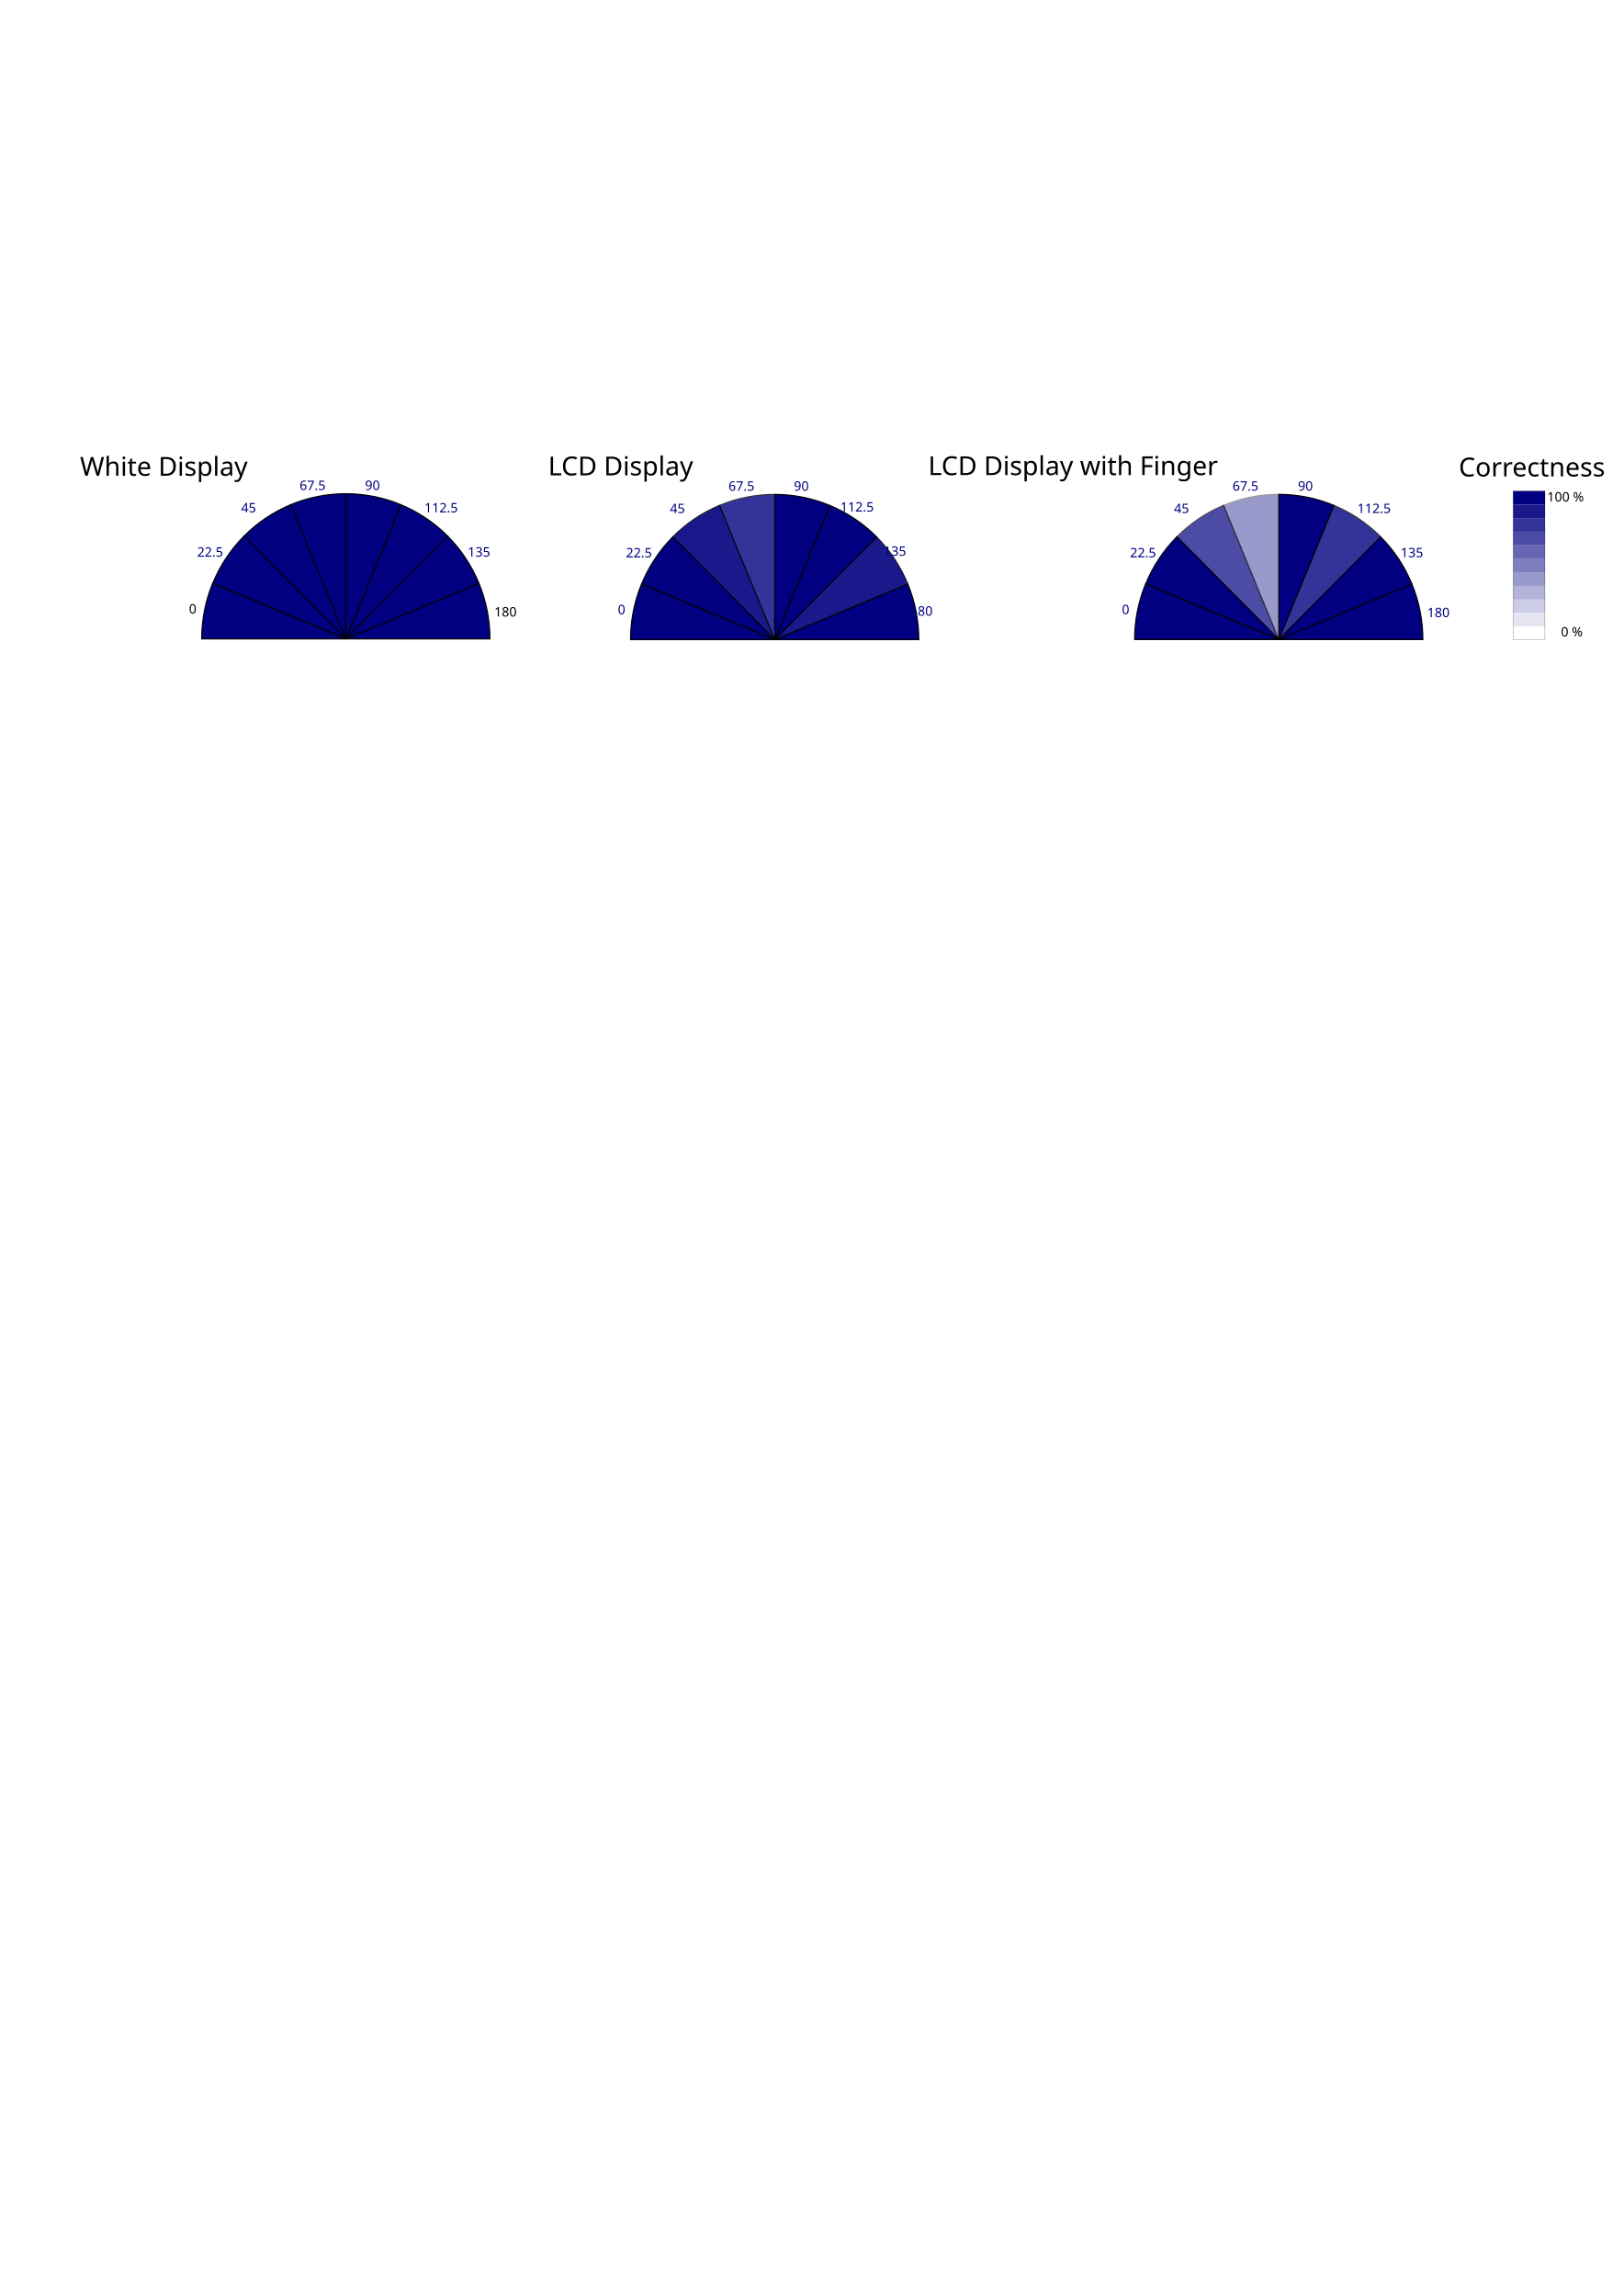
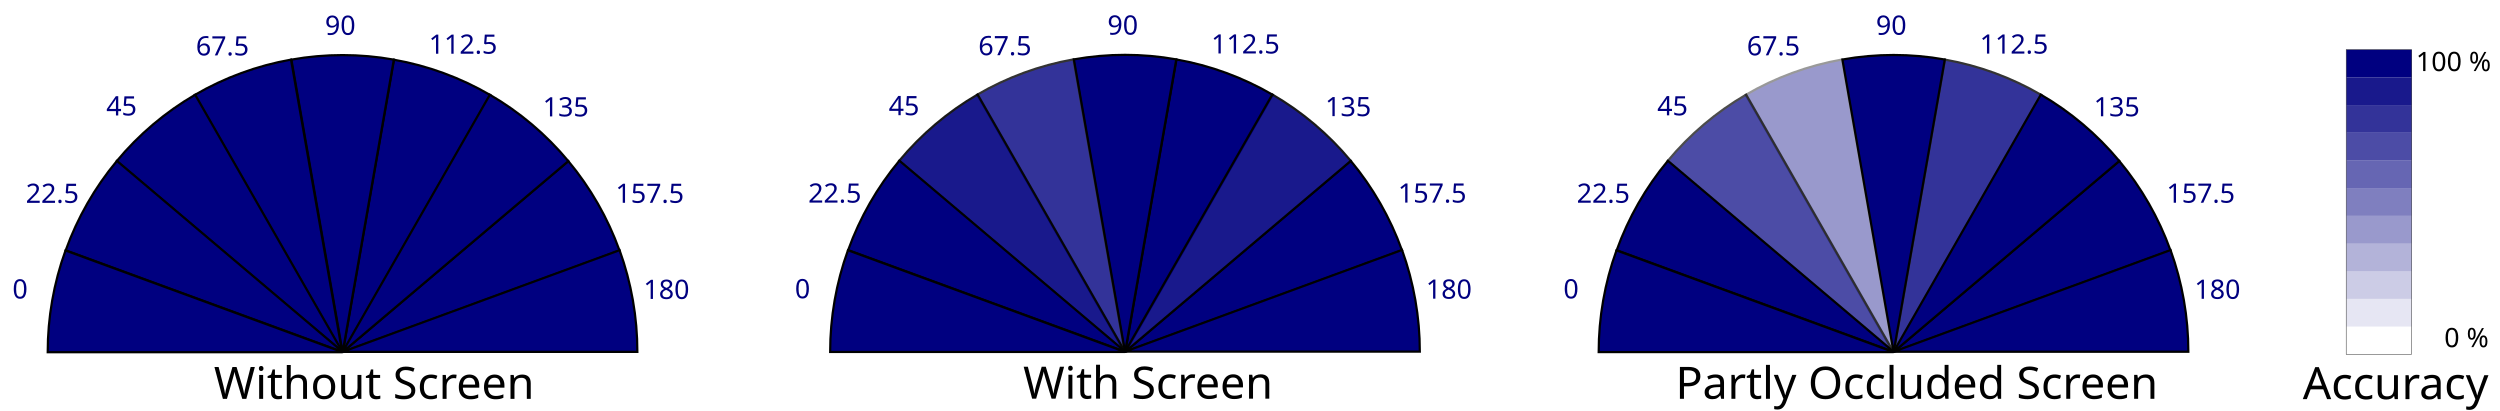
- <svg xmlns="http://www.w3.org/2000/svg" width="744.094" height="1052.362" id="svg2" version="1.1">
-   <defs id="defs4" />
-   <g id="layer1">
-     <path style="fill:#000080;fill-rule:evenodd;stroke:#000000;stroke-width:0.5;stroke-linecap:butt;stroke-linejoin:miter;stroke-opacity:1" id="path2985" d="m 157.07,34.397 a 66.071,66.607 0 0 1 21.435,14.439 l -46.72,47.098 z" transform="translate(26.757,196.9822)" />
-     <path style="fill:#000080;fill-rule:evenodd;stroke:#000000;stroke-width:0.5;stroke-linecap:butt;stroke-linejoin:miter;stroke-opacity:1" id="path2985-1" d="m 131.786,29.326 a 66.071,66.607 0 0 1 25.284,5.07 l -25.284,61.537 z" transform="translate(26.71235,196.959)" />
-     <path style="fill:#000080;fill-rule:evenodd;stroke:#000000;stroke-width:0.5;stroke-linecap:butt;stroke-linejoin:miter;stroke-opacity:1" id="path2985-7" d="m 106.501,34.397 a 66.071,66.607 0 0 1 25.284,-5.07 l 0,66.607 z" transform="translate(26.62306,196.959)" />
-     <path style="fill:#000080;fill-rule:evenodd;stroke:#000000;stroke-width:0.5;stroke-linecap:butt;stroke-linejoin:miter;stroke-opacity:1" id="path2985-4" d="M 85.066,48.835 A 66.071,66.607 0 0 1 106.501,34.397 l 25.284,61.537 z" transform="translate(26.71235,196.9144)" />
-     <path style="fill:#000080;fill-rule:evenodd;stroke:#000000;stroke-width:0.5;stroke-linecap:butt;stroke-linejoin:miter;stroke-opacity:1" id="path2985-0" d="M 70.744,70.444 A 66.071,66.607 0 0 1 85.066,48.835 l 46.72,47.098 z" transform="translate(26.75699,196.8698)" />
-     <path style="fill:#000080;fill-rule:evenodd;stroke:#000000;stroke-width:0.5;stroke-linecap:butt;stroke-linejoin:miter;stroke-opacity:1" id="path2985-9" d="M 65.714,95.934 A 66.071,66.607 0 0 1 70.744,70.444 L 131.786,95.934 z" transform="translate(26.71235,196.9144)" />
-     <path style="fill:#000080;fill-rule:evenodd;stroke:#000000;stroke-width:0.5;stroke-linecap:butt;stroke-linejoin:miter;stroke-opacity:1" id="path2985-9-4" d="m 192.828,70.444 a 66.071,66.607 0 0 1 5.029,25.489 l -66.071,0 z" transform="translate(26.6677,196.9144)" />
-     <path style="fill:#000080;fill-rule:evenodd;stroke:#000000;stroke-width:0.5;stroke-linecap:butt;stroke-linejoin:miter;stroke-opacity:1" id="path2985-9-8" d="m 178.505,48.835 a 66.071,66.607 0 0 1 14.322,21.609 l -61.042,25.489 z" transform="translate(26.66771,196.9144)" />
-     <text xml:space="preserve" style="font-size:40px;font-style:normal;font-weight:normal;line-height:117%;letter-spacing:0px;word-spacing:0px;fill:#000000;fill-opacity:1;stroke:none;font-family:Sans" x="86.597" y="281.2" id="text3836">
-       <tspan id="tspan3838" x="86.597" y="281.2" style="font-size:6px;line-height:117%">0</tspan>
+ <svg xmlns="http://www.w3.org/2000/svg" width="560.09" height="92" id="svg2" version="1.1">
+   <defs id="defs4">
+     <clipPath id="clipEmfPath1" clipPathUnits="userSpaceOnUse">
+       <rect id="rect3101" height="7.827" width="210.005" y="-2.592" x="-70.306" />
+     </clipPath>
+   </defs>
+   <g id="layer1" transform="translate(0,-960.3622)">
+     <path style="fill:#000080;fill-rule:evenodd;stroke:#000000;stroke-width:0.5;stroke-linecap:butt;stroke-linejoin:miter;stroke-opacity:1" id="path2985" d="m 143.259,30.338 a 66.071,66.607 0 0 1 21.563,7.912 l -33.036,57.683 z" transform="translate(-54.98312,943.4027)" />
+     <path style="fill:#000080;fill-rule:evenodd;stroke:#000000;stroke-width:0.5;stroke-linecap:butt;stroke-linejoin:miter;stroke-opacity:1" id="path2985-1" d="m 120.313,30.338 a 66.071,66.607 0 0 1 22.946,0 l -11.473,65.595 z" transform="translate(-55.02777,943.3795)" />
+     <path style="fill:#000080;fill-rule:evenodd;stroke:#000000;stroke-width:0.5;stroke-linecap:butt;stroke-linejoin:miter;stroke-opacity:1" id="path2985-7" d="m 98.75,38.25 a 66.071,66.607 0 0 1 21.563,-7.912 l 11.473,65.595 z" transform="translate(-55.11705,943.3795)" />
+     <path style="fill:#000080;fill-rule:evenodd;stroke:#000000;stroke-width:0.5;stroke-linecap:butt;stroke-linejoin:miter;stroke-opacity:1" id="path2985-4" d="M 81.172,53.119 A 66.071,66.607 0 0 1 98.75,38.25 l 33.036,57.683 z" transform="translate(-55.02777,943.3349)" />
+     <path style="fill:#000080;fill-rule:evenodd;stroke:#000000;stroke-width:0.5;stroke-linecap:butt;stroke-linejoin:miter;stroke-opacity:1" id="path2985-0" d="M 69.699,73.153 A 66.071,66.607 0 0 1 81.172,53.119 l 50.614,42.814 z" transform="translate(-54.98313,943.2903)" />
+     <path style="fill:#000080;fill-rule:evenodd;stroke:#000000;stroke-width:0.5;stroke-linecap:butt;stroke-linejoin:miter;stroke-opacity:1" id="path2985-9" d="m 65.714,95.934 a 66.071,66.607 0 0 1 3.985,-22.781 l 62.087,22.781 z" transform="translate(-55.02777,943.3349)" />
+     <path style="fill:#000080;fill-rule:evenodd;stroke:#000000;stroke-width:0.5;stroke-linecap:butt;stroke-linejoin:miter;stroke-opacity:1" id="path2985-9-4" d="m 182.399,53.119 a 66.071,66.607 0 0 1 11.473,20.033 l -62.087,22.781 z" transform="translate(-55.07241,943.3349)" />
+     <path style="fill:#000080;fill-rule:evenodd;stroke:#000000;stroke-width:0.5;stroke-linecap:butt;stroke-linejoin:miter;stroke-opacity:1" id="path2985-9-8" d="m 164.821,38.25 a 66.071,66.607 0 0 1 17.578,14.869 l -50.614,42.814 z" transform="translate(-55.07241,943.3349)" />
+     <text xml:space="preserve" style="font-size:40px;font-style:normal;font-weight:normal;line-height:125%;letter-spacing:0px;word-spacing:0px;fill:#000000;fill-opacity:1;stroke:none;font-family:Sans" x="47.919" y="1049.726" id="text3844">
+       <tspan id="tspan3846" x="47.919" y="1049.726" style="font-size:10px;font-style:normal;font-variant:normal;font-weight:normal;font-stretch:normal;font-family:Calibri;-inkscape-font-specification:Calibri">Without Screen</tspan>
    </text>
-     <text xml:space="preserve" style="font-size:40px;font-style:normal;font-weight:normal;line-height:125%;letter-spacing:0px;word-spacing:0px;fill:#000000;fill-opacity:1;stroke:none;font-family:Sans" x="226.503" y="282.567" id="text3840">
-       <tspan id="tspan3842" x="226.503" y="282.567" style="font-size:6px">180</tspan>
+     <text xml:space="preserve" style="font-size:40px;font-style:normal;font-weight:normal;line-height:125%;letter-spacing:0px;word-spacing:0px;fill:#000080;fill-opacity:1;stroke:none;font-family:Sans" x="5.77" y="1005.811" id="text3840-4">
+       <tspan id="tspan3842-2" x="5.77" y="1005.811" style="font-size:6px;fill:#000080">22.5</tspan>
    </text>
-     <text xml:space="preserve" style="font-size:40px;font-style:normal;font-weight:normal;line-height:125%;letter-spacing:0px;word-spacing:0px;fill:#000000;fill-opacity:1;stroke:none;font-family:Sans" x="36.659" y="218.056" id="text3844">
-       <tspan id="tspan3846" x="36.659" y="218.056" style="font-size:12px">White Display</tspan>
+     <text xml:space="preserve" style="font-size:40px;font-style:normal;font-weight:normal;line-height:125%;letter-spacing:0px;word-spacing:0px;fill:#000080;fill-opacity:1;stroke:none;font-family:Sans" x="121.602" y="986.438" id="text3840-3">
+       <tspan id="tspan3842-22" x="121.602" y="986.438" style="font-size:6px;fill:#000080">135</tspan>
    </text>
-     <text xml:space="preserve" style="font-size:40px;font-style:normal;font-weight:normal;line-height:125%;letter-spacing:0px;word-spacing:0px;fill:#000080;fill-opacity:1;stroke:none;font-family:Sans" x="90.339" y="255.148" id="text3840-4">
-       <tspan id="tspan3842-2" x="90.339" y="255.148" style="font-size:6px;fill:#000080">22.5</tspan>
+     <text xml:space="preserve" style="font-size:40px;font-style:normal;font-weight:normal;line-height:125%;letter-spacing:0px;word-spacing:0px;fill:#000080;fill-opacity:1;stroke:none;font-family:Sans" x="23.804" y="986.227" id="text3840-4-1">
+       <tspan id="tspan3842-2-6" x="23.804" y="986.227" style="font-size:6px;fill:#000080">45</tspan>
    </text>
-     <text xml:space="preserve" style="font-size:40px;font-style:normal;font-weight:normal;line-height:125%;letter-spacing:0px;word-spacing:0px;fill:#000080;fill-opacity:1;stroke:none;font-family:Sans" x="214.37" y="255.117" id="text3840-3">
-       <tspan id="tspan3842-22" x="214.37" y="255.117" style="font-size:6px;fill:#000080">135</tspan>
+     <text xml:space="preserve" style="font-size:40px;font-style:normal;font-weight:normal;line-height:125%;letter-spacing:0px;word-spacing:0px;fill:#000080;fill-opacity:1;stroke:none;font-family:Sans" x="96.069" y="972.396" id="text3840-4-1-8">
+       <tspan id="tspan3842-2-6-5" x="96.069" y="972.396" style="font-size:6px;fill:#000080">112.5</tspan>
    </text>
-     <text xml:space="preserve" style="font-size:40px;font-style:normal;font-weight:normal;line-height:125%;letter-spacing:0px;word-spacing:0px;fill:#000080;fill-opacity:1;stroke:none;font-family:Sans" x="110.494" y="234.857" id="text3840-4-1">
-       <tspan id="tspan3842-2-6" x="110.494" y="234.857" style="font-size:6px;fill:#000080">45</tspan>
+     <text xml:space="preserve" style="font-size:40px;font-style:normal;font-weight:normal;line-height:125%;letter-spacing:0px;word-spacing:0px;fill:#000080;fill-opacity:1;stroke:none;font-family:Sans" x="43.883" y="972.779" id="text3840-4-1-7">
+       <tspan id="tspan3842-2-6-6" x="43.883" y="972.779" style="font-size:6px;fill:#000080">67.5</tspan>
    </text>
-     <text xml:space="preserve" style="font-size:40px;font-style:normal;font-weight:normal;line-height:125%;letter-spacing:0px;word-spacing:0px;fill:#000080;fill-opacity:1;stroke:none;font-family:Sans" x="194.494" y="234.857" id="text3840-4-1-8">
-       <tspan id="tspan3842-2-6-5" x="194.494" y="234.857" style="font-size:6px;fill:#000080">112.5</tspan>
+     <text xml:space="preserve" style="font-size:40px;font-style:normal;font-weight:normal;line-height:125%;letter-spacing:0px;word-spacing:0px;fill:#000080;fill-opacity:1;stroke:none;font-family:Sans" x="72.806" y="968.166" id="text3840-4-1-7-1">
+       <tspan id="tspan3842-2-6-6-8" x="72.806" y="968.166" style="font-size:6px;fill:#000080">90</tspan>
    </text>
-     <text xml:space="preserve" style="font-size:40px;font-style:normal;font-weight:normal;line-height:125%;letter-spacing:0px;word-spacing:0px;fill:#000080;fill-opacity:1;stroke:none;font-family:Sans" x="137.291" y="224.591" id="text3840-4-1-7">
-       <tspan id="tspan3842-2-6-6" x="137.291" y="224.591" style="font-size:6px;fill:#000080">67.5</tspan>
+     <rect style="fill:#000080;stroke-width:0.5" id="rect4209" width="14.647" height="6.204" x="525.662" y="971.5" />
+     <rect style="opacity:0.9;fill:#000080;stroke-width:0.5" id="rect4209-8" width="14.647" height="6.204" x="525.664" y="977.697" />
+     <rect style="opacity:0.8;fill:#000080;stroke-width:0.5" id="rect4209-4" width="14.647" height="6.204" x="525.667" y="983.9" />
+     <rect style="opacity:0.7;fill:#000080;stroke-width:0.5" id="rect4209-9" width="14.647" height="6.204" x="525.669" y="990.101" />
+     <rect style="opacity:0.6;fill:#000080;stroke-width:0.5" id="rect4209-6" width="14.647" height="6.204" x="525.67" y="996.305" />
+     <rect style="opacity:0.5;fill:#000080;stroke-width:0.5" id="rect4209-3" width="14.647" height="6.204" x="525.666" y="1002.507" />
+     <rect style="opacity:0.4;fill:#000080;stroke-width:0.5" id="rect4209-7" width="14.647" height="6.204" x="525.67" y="1008.708" />
+     <rect style="opacity:0.3;fill:#000080;stroke-width:0.5" id="rect4209-7-8" width="14.647" height="6.204" x="525.674" y="1014.908" />
+     <rect style="opacity:0.2;fill:#000080;stroke-width:0.5" id="rect4209-7-82" width="14.647" height="6.204" x="525.674" y="1021.11" />
+     <rect style="opacity:0.1;fill:#000080;stroke-width:0.5" id="rect4209-7-9" width="14.647" height="6.204" x="525.674" y="1027.315" />
+     <rect style="opacity:0;fill:#000080;stroke-width:0.5" id="rect4209-7-1" width="14.647" height="6.204" x="525.674" y="1033.513" />
+     <rect style="fill:none;stroke:#000000;stroke-width:0.089;stroke-opacity:1" id="rect4303" width="14.64" height="68.261" x="525.624" y="971.473" />
+     <text xml:space="preserve" style="font-size:40px;font-style:normal;font-weight:normal;line-height:125%;letter-spacing:0px;word-spacing:0px;fill:#000000;fill-opacity:1;stroke:none;font-family:Sans" x="515.902" y="1049.785" id="text4305">
+       <tspan id="tspan4307" x="515.902" y="1049.785" style="font-size:10px;font-style:normal;font-variant:normal;font-weight:normal;font-stretch:normal;font-family:Calibri;-inkscape-font-specification:Calibri">Accuracy</tspan>
    </text>
-     <text xml:space="preserve" style="font-size:40px;font-style:normal;font-weight:normal;line-height:125%;letter-spacing:0px;word-spacing:0px;fill:#000080;fill-opacity:1;stroke:none;font-family:Sans" x="167.274" y="224.574" id="text3840-4-1-7-1">
-       <tspan id="tspan3842-2-6-6-8" x="167.274" y="224.574" style="font-size:6px;fill:#000080">90</tspan>
+     <text xml:space="preserve" style="font-size:40px;font-style:normal;font-weight:normal;line-height:125%;letter-spacing:0px;word-spacing:0px;fill:#000000;fill-opacity:1;stroke:none;font-family:Sans" x="541.26" y="976.283" id="text4309">
+       <tspan id="tspan4311" x="541.26" y="976.283" style="font-size:6px">100 %</tspan>
    </text>
-     <path style="fill:#000080;fill-rule:evenodd;stroke:#000000;stroke-width:0.5;stroke-linecap:butt;stroke-linejoin:miter;stroke-opacity:1" id="path2985-92" d="m 157.07,34.397 a 66.071,66.607 0 0 1 21.435,14.439 l -46.72,47.098 z" transform="translate(223.2923,197.306)" />
-     <path style="fill:#000080;fill-rule:evenodd;stroke:#000000;stroke-width:0.5;stroke-linecap:butt;stroke-linejoin:miter;stroke-opacity:1" id="path2985-1-7" d="m 131.786,29.326 a 66.071,66.607 0 0 1 25.284,5.07 l -25.284,61.537 z" transform="translate(223.2476,197.2829)" />
-     <path style="opacity:0.8;fill:#000080;fill-rule:evenodd;stroke:#000000;stroke-width:0.5;stroke-linecap:butt;stroke-linejoin:miter;stroke-opacity:1" id="path2985-7-9" d="m 106.501,34.397 a 66.071,66.607 0 0 1 25.284,-5.07 l 0,66.607 z" transform="translate(223.1584,197.2829)" />
-     <path style="opacity:0.9;fill:#000080;fill-rule:evenodd;stroke:#000000;stroke-width:0.5;stroke-linecap:butt;stroke-linejoin:miter;stroke-opacity:1" id="path2985-4-5" d="M 85.066,48.835 A 66.071,66.607 0 0 1 106.501,34.397 l 25.284,61.537 z" transform="translate(223.2476,197.2382)" />
-     <path style="fill:#000080;fill-rule:evenodd;stroke:#000000;stroke-width:0.5;stroke-linecap:butt;stroke-linejoin:miter;stroke-opacity:1" id="path2985-0-4" d="M 70.744,70.444 A 66.071,66.607 0 0 1 85.066,48.835 l 46.72,47.098 z" transform="translate(223.2923,197.1936)" />
-     <path style="fill:#000080;fill-rule:evenodd;stroke:#000000;stroke-width:0.5;stroke-linecap:butt;stroke-linejoin:miter;stroke-opacity:1" id="path2985-9-3" d="M 65.714,95.934 A 66.071,66.607 0 0 1 70.744,70.444 L 131.786,95.934 z" transform="translate(223.2476,197.2382)" />
-     <path style="fill:#000080;fill-rule:evenodd;stroke:#000000;stroke-width:0.5;stroke-linecap:butt;stroke-linejoin:miter;stroke-opacity:1" id="path2985-9-4-1" d="m 192.828,70.444 a 66.071,66.607 0 0 1 5.029,25.489 l -66.071,0 z" transform="translate(223.203,197.2382)" />
-     <path style="opacity:0.9;fill:#000080;fill-rule:evenodd;stroke:#000000;stroke-width:0.5;stroke-linecap:butt;stroke-linejoin:miter;stroke-opacity:1" id="path2985-9-8-2" d="m 178.505,48.835 a 66.071,66.607 0 0 1 14.322,21.609 l -61.042,25.489 z" transform="translate(223.203,197.2382)" />
-     <text xml:space="preserve" style="font-size:40px;font-style:normal;font-weight:normal;line-height:117%;letter-spacing:0px;word-spacing:0px;fill:#000080;fill-opacity:1;stroke:none;font-family:Sans" x="283.132" y="281.524" id="text3836-3">
-       <tspan id="tspan3838-3" x="283.132" y="281.524" style="font-size:6px;line-height:117%;fill:#000080">0</tspan>
+     <text xml:space="preserve" style="font-size:40px;font-style:normal;font-weight:normal;line-height:125%;letter-spacing:0px;word-spacing:0px;fill:#000000;fill-opacity:1;stroke:none;font-family:Sans" x="541.359" y="1038.138" id="text4309-3">
+       <tspan id="tspan4311-5" x="541.359" y="1038.138" style="font-size:6px">    0 %</tspan>
    </text>
-     <text xml:space="preserve" style="font-size:40px;font-style:normal;font-weight:normal;line-height:125%;letter-spacing:0px;word-spacing:0px;fill:#000080;fill-opacity:1;stroke:none;font-family:Sans" x="417.115" y="282.184" id="text3840-41">
-       <tspan id="tspan3842-1" x="417.115" y="282.184" style="font-size:6px;fill:#000080">180</tspan>
+     <path style="fill:#000080;fill-rule:evenodd;stroke:#000000;stroke-width:0.5;stroke-linecap:butt;stroke-linejoin:miter;stroke-opacity:1" id="path2985-9-4-17" d="m 193.873,73.153 a 66.071,66.607 0 0 1 3.985,22.781 l -66.071,0 z" transform="translate(-55.06464,943.2567)" />
+     <text xml:space="preserve" style="font-size:40px;font-style:normal;font-weight:normal;line-height:125%;letter-spacing:0px;word-spacing:0px;fill:#000080;fill-opacity:1;stroke:none;font-family:Sans" x="137.905" y="1005.802" id="text3840-3-4">
+       <tspan id="tspan3842-22-0" x="137.905" y="1005.802" style="font-size:6px;fill:#000080">157.5</tspan>
    </text>
-     <text xml:space="preserve" style="font-size:40px;font-style:normal;font-weight:normal;line-height:125%;letter-spacing:0px;word-spacing:0px;fill:#000000;fill-opacity:1;stroke:none;font-family:Sans" x="251.194" y="217.879" id="text3844-3">
-       <tspan id="tspan3846-8" x="251.194" y="217.879" style="font-size:12px">LCD Display</tspan>
+     <text xml:space="preserve" style="font-size:40px;font-style:normal;font-weight:normal;line-height:125%;letter-spacing:0px;word-spacing:0px;fill:#000080;fill-opacity:1;stroke:none;font-family:Sans" x="2.785" y="1027.239" id="text3840-4-9">
+       <tspan id="tspan3842-2-48" x="2.785" y="1027.239" style="font-size:6px;fill:#000080">0</tspan>
    </text>
-     <text xml:space="preserve" style="font-size:40px;font-style:normal;font-weight:normal;line-height:125%;letter-spacing:0px;word-spacing:0px;fill:#000080;fill-opacity:1;stroke:none;font-family:Sans" x="286.874" y="255.472" id="text3840-4-7">
-       <tspan id="tspan3842-2-4" x="286.874" y="255.472" style="font-size:6px;fill:#000080">22.5</tspan>
+     <text xml:space="preserve" style="font-size:40px;font-style:normal;font-weight:normal;line-height:125%;letter-spacing:0px;word-spacing:0px;fill:#000080;fill-opacity:1;stroke:none;font-family:Sans" x="144.16" y="1027.328" id="text3840-4-9-8">
+       <tspan id="tspan3842-2-48-2" x="144.16" y="1027.328" style="font-size:6px;fill:#000080">180</tspan>
    </text>
-     <text xml:space="preserve" style="font-size:40px;font-style:normal;font-weight:normal;line-height:125%;letter-spacing:0px;word-spacing:0px;fill:#000080;fill-opacity:1;stroke:none;font-family:Sans" x="404.982" y="254.733" id="text3840-3-2">
-       <tspan id="tspan3842-22-7" x="404.982" y="254.733" style="font-size:6px;fill:#000080">135</tspan>
+     <path style="fill:#000080;fill-rule:evenodd;stroke:#000000;stroke-width:0.5;stroke-linecap:butt;stroke-linejoin:miter;stroke-opacity:1" id="path2985-45" d="m 143.259,30.338 a 66.071,66.607 0 0 1 21.563,7.912 l -33.036,57.683 z" transform="translate(120.3152,943.3489)" />
+     <path style="fill:#000080;fill-rule:evenodd;stroke:#000000;stroke-width:0.5;stroke-linecap:butt;stroke-linejoin:miter;stroke-opacity:1" id="path2985-1-5" d="m 120.313,30.338 a 66.071,66.607 0 0 1 22.946,0 l -11.473,65.595 z" transform="translate(120.2705,943.3258)" />
+     <path style="opacity:0.8;fill:#000080;fill-rule:evenodd;stroke:#000000;stroke-width:0.5;stroke-linecap:butt;stroke-linejoin:miter;stroke-opacity:1" id="path2985-7-1" d="m 98.75,38.25 a 66.071,66.607 0 0 1 21.563,-7.912 l 11.473,65.595 z" transform="translate(120.1812,943.3258)" />
+     <path style="opacity:0.9;fill:#000080;fill-rule:evenodd;stroke:#000000;stroke-width:0.5;stroke-linecap:butt;stroke-linejoin:miter;stroke-opacity:1" id="path2985-4-7" d="M 81.172,53.119 A 66.071,66.607 0 0 1 98.75,38.25 l 33.036,57.683 z" transform="translate(120.2705,943.2811)" />
+     <path style="fill:#000080;fill-rule:evenodd;stroke:#000000;stroke-width:0.5;stroke-linecap:butt;stroke-linejoin:miter;stroke-opacity:1" id="path2985-0-1" d="M 69.699,73.153 A 66.071,66.607 0 0 1 81.172,53.119 l 50.614,42.814 z" transform="translate(120.3152,943.2365)" />
+     <path style="fill:#000080;fill-rule:evenodd;stroke:#000000;stroke-width:0.5;stroke-linecap:butt;stroke-linejoin:miter;stroke-opacity:1" id="path2985-9-1" d="m 65.714,95.934 a 66.071,66.607 0 0 1 3.985,-22.781 l 62.087,22.781 z" transform="translate(120.2705,943.2811)" />
+     <path style="fill:#000080;fill-rule:evenodd;stroke:#000000;stroke-width:0.5;stroke-linecap:butt;stroke-linejoin:miter;stroke-opacity:1" id="path2985-9-4-5" d="m 182.399,53.119 a 66.071,66.607 0 0 1 11.473,20.033 l -62.087,22.781 z" transform="translate(120.2259,943.2811)" />
+     <path style="opacity:0.9;fill:#000080;fill-rule:evenodd;stroke:#000000;stroke-width:0.5;stroke-linecap:butt;stroke-linejoin:miter;stroke-opacity:1" id="path2985-9-8-27" d="m 164.821,38.25 a 66.071,66.607 0 0 1 17.578,14.869 l -50.614,42.814 z" transform="translate(120.2259,943.2811)" />
+     <text xml:space="preserve" style="font-size:40px;font-style:normal;font-weight:normal;line-height:125%;letter-spacing:0px;word-spacing:0px;fill:#000000;fill-opacity:1;stroke:none;font-family:Sans" x="229.217" y="1049.672" id="text3844-6">
+       <tspan id="tspan3846-1" x="229.217" y="1049.672" style="font-size:10px;font-style:normal;font-variant:normal;font-weight:normal;font-stretch:normal;font-family:Calibri;-inkscape-font-specification:Calibri">With Screen</tspan>
    </text>
-     <text xml:space="preserve" style="font-size:40px;font-style:normal;font-weight:normal;line-height:125%;letter-spacing:0px;word-spacing:0px;fill:#000080;fill-opacity:1;stroke:none;font-family:Sans" x="307.029" y="235.181" id="text3840-4-1-79">
-       <tspan id="tspan3842-2-6-3" x="307.029" y="235.181" style="font-size:6px;fill:#000080">45</tspan>
+     <text xml:space="preserve" style="font-size:40px;font-style:normal;font-weight:normal;line-height:125%;letter-spacing:0px;word-spacing:0px;fill:#000080;fill-opacity:1;stroke:none;font-family:Sans" x="181.069" y="1005.758" id="text3840-4-4">
+       <tspan id="tspan3842-2-2" x="181.069" y="1005.758" style="font-size:6px;fill:#000080">22.5</tspan>
    </text>
-     <text xml:space="preserve" style="font-size:40px;font-style:normal;font-weight:normal;line-height:125%;letter-spacing:0px;word-spacing:0px;fill:#000080;fill-opacity:1;stroke:none;font-family:Sans" x="385.106" y="234.474" id="text3840-4-1-8-1">
-       <tspan id="tspan3842-2-6-5-9" x="385.106" y="234.474" style="font-size:6px;fill:#000080">112.5</tspan>
+     <text xml:space="preserve" style="font-size:40px;font-style:normal;font-weight:normal;line-height:125%;letter-spacing:0px;word-spacing:0px;fill:#000080;fill-opacity:1;stroke:none;font-family:Sans" x="296.9" y="986.384" id="text3840-3-3">
+       <tspan id="tspan3842-22-2" x="296.9" y="986.384" style="font-size:6px;fill:#000080">135</tspan>
    </text>
-     <text xml:space="preserve" style="font-size:40px;font-style:normal;font-weight:normal;line-height:125%;letter-spacing:0px;word-spacing:0px;fill:#000080;fill-opacity:1;stroke:none;font-family:Sans" x="333.826" y="224.915" id="text3840-4-1-7-8">
-       <tspan id="tspan3842-2-6-6-6" x="333.826" y="224.915" style="font-size:6px;fill:#000080">67.5</tspan>
+     <text xml:space="preserve" style="font-size:40px;font-style:normal;font-weight:normal;line-height:125%;letter-spacing:0px;word-spacing:0px;fill:#000080;fill-opacity:1;stroke:none;font-family:Sans" x="199.103" y="986.173" id="text3840-4-1-2">
+       <tspan id="tspan3842-2-6-1" x="199.103" y="986.173" style="font-size:6px;fill:#000080">45</tspan>
    </text>
-     <text xml:space="preserve" style="font-size:40px;font-style:normal;font-weight:normal;line-height:125%;letter-spacing:0px;word-spacing:0px;fill:#000080;fill-opacity:1;stroke:none;font-family:Sans" x="363.809" y="224.898" id="text3840-4-1-7-1-5">
-       <tspan id="tspan3842-2-6-6-8-0" x="363.809" y="224.898" style="font-size:6px;fill:#000080">90</tspan>
+     <text xml:space="preserve" style="font-size:40px;font-style:normal;font-weight:normal;line-height:125%;letter-spacing:0px;word-spacing:0px;fill:#000080;fill-opacity:1;stroke:none;font-family:Sans" x="271.367" y="972.342" id="text3840-4-1-8-6">
+       <tspan id="tspan3842-2-6-5-8" x="271.367" y="972.342" style="font-size:6px;fill:#000080">112.5</tspan>
    </text>
-     <path style="opacity:0.8;fill:#000080;fill-rule:evenodd;stroke:#000000;stroke-width:0.5;stroke-linecap:butt;stroke-linejoin:miter;stroke-opacity:1" id="path2985-92-2" d="m 157.07,34.397 a 66.071,66.607 0 0 1 21.435,14.439 l -46.72,47.098 z" transform="translate(454.2886,197.2783)" />
-     <path style="fill:#000080;fill-rule:evenodd;stroke:#000000;stroke-width:0.5;stroke-linecap:butt;stroke-linejoin:miter;stroke-opacity:1" id="path2985-1-7-8" d="m 131.786,29.326 a 66.071,66.607 0 0 1 25.284,5.07 l -25.284,61.537 z" transform="translate(454.2439,197.2551)" />
-     <path style="opacity:0.4;fill:#000080;fill-rule:evenodd;stroke:#000000;stroke-width:0.5;stroke-linecap:butt;stroke-linejoin:miter;stroke-opacity:1" id="path2985-7-9-6" d="m 106.501,34.397 a 66.071,66.607 0 0 1 25.284,-5.07 l 0,66.607 z" transform="translate(454.1546,197.2551)" />
-     <path style="opacity:0.7;fill:#000080;fill-rule:evenodd;stroke:#000000;stroke-width:0.5;stroke-linecap:butt;stroke-linejoin:miter;stroke-opacity:1" id="path2985-4-5-0" d="M 85.066,48.835 A 66.071,66.607 0 0 1 106.501,34.397 l 25.284,61.537 z" transform="translate(454.2439,197.2105)" />
-     <path style="fill:#000080;fill-rule:evenodd;stroke:#000000;stroke-width:0.5;stroke-linecap:butt;stroke-linejoin:miter;stroke-opacity:1" id="path2985-0-4-2" d="M 70.744,70.444 A 66.071,66.607 0 0 1 85.066,48.835 l 46.72,47.098 z" transform="translate(454.2886,197.1658)" />
-     <path style="fill:#000080;fill-rule:evenodd;stroke:#000000;stroke-width:0.5;stroke-linecap:butt;stroke-linejoin:miter;stroke-opacity:1" id="path2985-9-3-4" d="M 65.714,95.934 A 66.071,66.607 0 0 1 70.744,70.444 L 131.786,95.934 z" transform="translate(454.2439,197.2105)" />
-     <path style="fill:#000080;fill-rule:evenodd;stroke:#000000;stroke-width:0.5;stroke-linecap:butt;stroke-linejoin:miter;stroke-opacity:1" id="path2985-9-4-1-8" d="m 192.828,70.444 a 66.071,66.607 0 0 1 5.029,25.489 l -66.071,0 z" transform="translate(454.1993,197.2105)" />
-     <path style="fill:#000080;fill-rule:evenodd;stroke:#000000;stroke-width:0.5;stroke-linecap:butt;stroke-linejoin:miter;stroke-opacity:1" id="path2985-9-8-2-6" d="m 178.505,48.835 a 66.071,66.607 0 0 1 14.322,21.609 l -61.042,25.489 z" transform="translate(454.1993,197.2105)" />
-     <text xml:space="preserve" style="font-size:40px;font-style:normal;font-weight:normal;line-height:117%;letter-spacing:0px;word-spacing:0px;fill:#000080;fill-opacity:1;stroke:none;font-family:Sans" x="514.129" y="281.496" id="text3836-3-5">
-       <tspan id="tspan3838-3-0" x="514.129" y="281.496" style="font-size:6px;line-height:117%;fill:#000080">0</tspan>
+     <text xml:space="preserve" style="font-size:40px;font-style:normal;font-weight:normal;line-height:125%;letter-spacing:0px;word-spacing:0px;fill:#000080;fill-opacity:1;stroke:none;font-family:Sans" x="219.182" y="972.725" id="text3840-4-1-7-5">
+       <tspan id="tspan3842-2-6-6-7" x="219.182" y="972.725" style="font-size:6px;fill:#000080">67.5</tspan>
    </text>
-     <text xml:space="preserve" style="font-size:40px;font-style:normal;font-weight:normal;line-height:125%;letter-spacing:0px;word-spacing:0px;fill:#000080;fill-opacity:1;stroke:none;font-family:Sans" x="654.035" y="282.863" id="text3840-41-9">
-       <tspan id="tspan3842-1-0" x="654.035" y="282.863" style="font-size:6px;fill:#000080">180</tspan>
+     <text xml:space="preserve" style="font-size:40px;font-style:normal;font-weight:normal;line-height:125%;letter-spacing:0px;word-spacing:0px;fill:#000080;fill-opacity:1;stroke:none;font-family:Sans" x="248.104" y="968.113" id="text3840-4-1-7-1-6">
+       <tspan id="tspan3842-2-6-6-8-1" x="248.104" y="968.113" style="font-size:6px;fill:#000080">90</tspan>
    </text>
-     <text xml:space="preserve" style="font-size:40px;font-style:normal;font-weight:normal;line-height:125%;letter-spacing:0px;word-spacing:0px;fill:#000000;fill-opacity:1;stroke:none;font-family:Sans" x="425.361" y="217.755" id="text3844-3-0">
-       <tspan id="tspan3846-8-6" x="425.361" y="217.755" style="font-size:12px">LCD Display with Finger</tspan>
+     <path style="fill:#000080;fill-rule:evenodd;stroke:#000000;stroke-width:0.5;stroke-linecap:butt;stroke-linejoin:miter;stroke-opacity:1" id="path2985-9-4-17-8" d="m 193.873,73.153 a 66.071,66.607 0 0 1 3.985,22.781 l -66.071,0 z" transform="translate(120.2337,943.203)" />
+     <text xml:space="preserve" style="font-size:40px;font-style:normal;font-weight:normal;line-height:125%;letter-spacing:0px;word-spacing:0px;fill:#000080;fill-opacity:1;stroke:none;font-family:Sans" x="313.203" y="1005.748" id="text3840-3-4-9">
+       <tspan id="tspan3842-22-0-2" x="313.203" y="1005.748" style="font-size:6px;fill:#000080">157.5</tspan>
    </text>
-     <text xml:space="preserve" style="font-size:40px;font-style:normal;font-weight:normal;line-height:125%;letter-spacing:0px;word-spacing:0px;fill:#000080;fill-opacity:1;stroke:none;font-family:Sans" x="517.87" y="255.444" id="text3840-4-7-1">
-       <tspan id="tspan3842-2-4-3" x="517.87" y="255.444" style="font-size:6px;fill:#000080">22.5</tspan>
+     <text xml:space="preserve" style="font-size:40px;font-style:normal;font-weight:normal;line-height:125%;letter-spacing:0px;word-spacing:0px;fill:#000080;fill-opacity:1;stroke:none;font-family:Sans" x="178.083" y="1027.185" id="text3840-4-9-7">
+       <tspan id="tspan3842-2-48-9" x="178.083" y="1027.185" style="font-size:6px;fill:#000080">0</tspan>
    </text>
-     <text xml:space="preserve" style="font-size:40px;font-style:normal;font-weight:normal;line-height:125%;letter-spacing:0px;word-spacing:0px;fill:#000080;fill-opacity:1;stroke:none;font-family:Sans" x="641.902" y="255.413" id="text3840-3-2-8">
-       <tspan id="tspan3842-22-7-9" x="641.902" y="255.413" style="font-size:6px;fill:#000080">135</tspan>
+     <text xml:space="preserve" style="font-size:40px;font-style:normal;font-weight:normal;line-height:125%;letter-spacing:0px;word-spacing:0px;fill:#000080;fill-opacity:1;stroke:none;font-family:Sans" x="319.458" y="1027.274" id="text3840-4-9-8-5">
+       <tspan id="tspan3842-2-48-2-4" x="319.458" y="1027.274" style="font-size:6px;fill:#000080">180</tspan>
    </text>
-     <text xml:space="preserve" style="font-size:40px;font-style:normal;font-weight:normal;line-height:125%;letter-spacing:0px;word-spacing:0px;fill:#000080;fill-opacity:1;stroke:none;font-family:Sans" x="538.026" y="235.153" id="text3840-4-1-79-3">
-       <tspan id="tspan3842-2-6-3-4" x="538.026" y="235.153" style="font-size:6px;fill:#000080">45</tspan>
+     <path style="opacity:0.8;fill:#000080;fill-rule:evenodd;stroke:#000000;stroke-width:0.5;stroke-linecap:butt;stroke-linejoin:miter;stroke-opacity:1" id="path2985-3" d="m 143.259,30.338 a 66.071,66.607 0 0 1 21.563,7.912 l -33.036,57.683 z" transform="translate(292.492,943.3792)" />
+     <path style="fill:#000080;fill-rule:evenodd;stroke:#000000;stroke-width:0.5;stroke-linecap:butt;stroke-linejoin:miter;stroke-opacity:1" id="path2985-1-1" d="m 120.313,30.338 a 66.071,66.607 0 0 1 22.946,0 l -11.473,65.595 z" transform="translate(292.4473,943.3561)" />
+     <path style="opacity:0.4;fill:#000080;fill-rule:evenodd;stroke:#000000;stroke-width:0.5;stroke-linecap:butt;stroke-linejoin:miter;stroke-opacity:1" id="path2985-7-2" d="m 98.75,38.25 a 66.071,66.607 0 0 1 21.563,-7.912 l 11.473,65.595 z" transform="translate(292.358,943.3561)" />
+     <path style="opacity:0.7;fill:#000080;fill-rule:evenodd;stroke:#000000;stroke-width:0.5;stroke-linecap:butt;stroke-linejoin:miter;stroke-opacity:1" id="path2985-4-3" d="M 81.172,53.119 A 66.071,66.607 0 0 1 98.75,38.25 l 33.036,57.683 z" transform="translate(292.4473,943.3115)" />
+     <path style="fill:#000080;fill-rule:evenodd;stroke:#000000;stroke-width:0.5;stroke-linecap:butt;stroke-linejoin:miter;stroke-opacity:1" id="path2985-0-3" d="M 69.699,73.153 A 66.071,66.607 0 0 1 81.172,53.119 l 50.614,42.814 z" transform="translate(292.4919,943.2668)" />
+     <path style="fill:#000080;fill-rule:evenodd;stroke:#000000;stroke-width:0.5;stroke-linecap:butt;stroke-linejoin:miter;stroke-opacity:1" id="path2985-9-41" d="m 65.714,95.934 a 66.071,66.607 0 0 1 3.985,-22.781 l 62.087,22.781 z" transform="translate(292.4473,943.3115)" />
+     <path style="fill:#000080;fill-rule:evenodd;stroke:#000000;stroke-width:0.5;stroke-linecap:butt;stroke-linejoin:miter;stroke-opacity:1" id="path2985-9-4-1" d="m 182.399,53.119 a 66.071,66.607 0 0 1 11.473,20.033 l -62.087,22.781 z" transform="translate(292.4027,943.3115)" />
+     <path style="fill:#000080;fill-rule:evenodd;stroke:#000000;stroke-width:0.5;stroke-linecap:butt;stroke-linejoin:miter;stroke-opacity:1" id="path2985-9-8-3" d="m 164.821,38.25 a 66.071,66.607 0 0 1 17.578,14.869 l -50.614,42.814 z" transform="translate(292.4027,943.3115)" />
+     <text xml:space="preserve" style="font-size:40px;font-style:normal;font-weight:normal;line-height:125%;letter-spacing:0px;word-spacing:0px;fill:#000000;fill-opacity:1;stroke:none;font-family:Sans" x="375.394" y="1049.703" id="text3844-8">
+       <tspan id="tspan3846-7" x="375.394" y="1049.703" style="font-size:10px;font-style:normal;font-variant:normal;font-weight:normal;font-stretch:normal;font-family:Calibri;-inkscape-font-specification:Calibri">Partly Occluded Screen</tspan>
    </text>
-     <text xml:space="preserve" style="font-size:40px;font-style:normal;font-weight:normal;line-height:125%;letter-spacing:0px;word-spacing:0px;fill:#000080;fill-opacity:1;stroke:none;font-family:Sans" x="622.026" y="235.153" id="text3840-4-1-8-1-4">
-       <tspan id="tspan3842-2-6-5-9-6" x="622.026" y="235.153" style="font-size:6px;fill:#000080">112.5</tspan>
+     <text xml:space="preserve" style="font-size:40px;font-style:normal;font-weight:normal;line-height:125%;letter-spacing:0px;word-spacing:0px;fill:#000080;fill-opacity:1;stroke:none;font-family:Sans" x="353.245" y="1005.788" id="text3840-4-42">
+       <tspan id="tspan3842-2-7" x="353.245" y="1005.788" style="font-size:6px;fill:#000080">22.5</tspan>
    </text>
-     <text xml:space="preserve" style="font-size:40px;font-style:normal;font-weight:normal;line-height:125%;letter-spacing:0px;word-spacing:0px;fill:#000080;fill-opacity:1;stroke:none;font-family:Sans" x="564.822" y="224.887" id="text3840-4-1-7-8-0">
-       <tspan id="tspan3842-2-6-6-6-6" x="564.822" y="224.887" style="font-size:6px;fill:#000080">67.5</tspan>
+     <text xml:space="preserve" style="font-size:40px;font-style:normal;font-weight:normal;line-height:125%;letter-spacing:0px;word-spacing:0px;fill:#000080;fill-opacity:1;stroke:none;font-family:Sans" x="469.077" y="986.414" id="text3840-3-7">
+       <tspan id="tspan3842-22-9" x="469.077" y="986.414" style="font-size:6px;fill:#000080">135</tspan>
    </text>
-     <text xml:space="preserve" style="font-size:40px;font-style:normal;font-weight:normal;line-height:125%;letter-spacing:0px;word-spacing:0px;fill:#000080;fill-opacity:1;stroke:none;font-family:Sans" x="594.806" y="224.87" id="text3840-4-1-7-1-5-6">
-       <tspan id="tspan3842-2-6-6-8-0-1" x="594.806" y="224.87" style="font-size:6px;fill:#000080">90</tspan>
+     <text xml:space="preserve" style="font-size:40px;font-style:normal;font-weight:normal;line-height:125%;letter-spacing:0px;word-spacing:0px;fill:#000080;fill-opacity:1;stroke:none;font-family:Sans" x="371.279" y="986.204" id="text3840-4-1-3">
+       <tspan id="tspan3842-2-6-19" x="371.279" y="986.204" style="font-size:6px;fill:#000080">45</tspan>
    </text>
-     <rect style="fill:#000080;stroke-width:0.5" id="rect4209" width="14.647" height="6.204" x="693.402" y="225.079" />
-     <rect style="opacity:0.9;fill:#000080;stroke-width:0.5" id="rect4209-8" width="14.647" height="6.204" x="693.404" y="231.277" />
-     <rect style="opacity:0.8;fill:#000080;stroke-width:0.5" id="rect4209-4" width="14.647" height="6.204" x="693.407" y="237.479" />
-     <rect style="opacity:0.7;fill:#000080;stroke-width:0.5" id="rect4209-9" width="14.647" height="6.204" x="693.409" y="243.681" />
-     <rect style="opacity:0.6;fill:#000080;stroke-width:0.5" id="rect4209-6" width="14.647" height="6.204" x="693.41" y="249.885" />
-     <rect style="opacity:0.5;fill:#000080;stroke-width:0.5" id="rect4209-3" width="14.647" height="6.204" x="693.406" y="256.086" />
-     <rect style="opacity:0.4;fill:#000080;stroke-width:0.5" id="rect4209-7" width="14.647" height="6.204" x="693.41" y="262.287" />
-     <rect style="opacity:0.3;fill:#000080;stroke-width:0.5" id="rect4209-7-8" width="14.647" height="6.204" x="693.414" y="268.488" />
-     <rect style="opacity:0.2;fill:#000080;stroke-width:0.5" id="rect4209-7-82" width="14.647" height="6.204" x="693.414" y="274.689" />
-     <rect style="opacity:0.1;fill:#000080;stroke-width:0.5" id="rect4209-7-9" width="14.647" height="6.204" x="693.414" y="280.895" />
-     <rect style="opacity:0;fill:#000080;stroke-width:0.5" id="rect4209-7-1" width="14.647" height="6.204" x="693.414" y="287.093" />
-     <rect style="fill:none;stroke:#000000;stroke-width:0.089;stroke-opacity:1" id="rect4303" width="14.64" height="68.261" x="693.364" y="225.052" />
-     <text xml:space="preserve" style="font-size:40px;font-style:normal;font-weight:normal;line-height:125%;letter-spacing:0px;word-spacing:0px;fill:#000000;fill-opacity:1;stroke:none;font-family:Sans" x="668.5" y="218.362" id="text4305">
-       <tspan id="tspan4307" x="668.5" y="218.362" style="font-size:12px">Correctness</tspan>
+     <text xml:space="preserve" style="font-size:40px;font-style:normal;font-weight:normal;line-height:125%;letter-spacing:0px;word-spacing:0px;fill:#000080;fill-opacity:1;stroke:none;font-family:Sans" x="443.544" y="972.372" id="text3840-4-1-8-8">
+       <tspan id="tspan3842-2-6-5-6" x="443.544" y="972.372" style="font-size:6px;fill:#000080">112.5</tspan>
    </text>
-     <text xml:space="preserve" style="font-size:40px;font-style:normal;font-weight:normal;line-height:125%;letter-spacing:0px;word-spacing:0px;fill:#000000;fill-opacity:1;stroke:none;font-family:Sans" x="709" y="229.862" id="text4309">
-       <tspan id="tspan4311" x="709" y="229.862" style="font-size:6px">100 %</tspan>
+     <text xml:space="preserve" style="font-size:40px;font-style:normal;font-weight:normal;line-height:125%;letter-spacing:0px;word-spacing:0px;fill:#000080;fill-opacity:1;stroke:none;font-family:Sans" x="391.358" y="972.756" id="text3840-4-1-7-50">
+       <tspan id="tspan3842-2-6-6-2" x="391.358" y="972.756" style="font-size:6px;fill:#000080">67.5</tspan>
    </text>
-     <text xml:space="preserve" style="font-size:40px;font-style:normal;font-weight:normal;line-height:125%;letter-spacing:0px;word-spacing:0px;fill:#000000;fill-opacity:1;stroke:none;font-family:Sans" x="709.099" y="291.717" id="text4309-3">
-       <tspan id="tspan4311-5" x="709.099" y="291.717" style="font-size:6px">    0 %</tspan>
+     <text xml:space="preserve" style="font-size:40px;font-style:normal;font-weight:normal;line-height:125%;letter-spacing:0px;word-spacing:0px;fill:#000080;fill-opacity:1;stroke:none;font-family:Sans" x="420.281" y="968.143" id="text3840-4-1-7-1-8">
+       <tspan id="tspan3842-2-6-6-8-6" x="420.281" y="968.143" style="font-size:6px;fill:#000080">90</tspan>
+     </text>
+     <path style="fill:#000080;fill-rule:evenodd;stroke:#000000;stroke-width:0.5;stroke-linecap:butt;stroke-linejoin:miter;stroke-opacity:1" id="path2985-9-4-17-0" d="m 193.873,73.153 a 66.071,66.607 0 0 1 3.985,22.781 l -66.071,0 z" transform="translate(292.4104,943.2333)" />
+     <text xml:space="preserve" style="font-size:40px;font-style:normal;font-weight:normal;line-height:125%;letter-spacing:0px;word-spacing:0px;fill:#000080;fill-opacity:1;stroke:none;font-family:Sans" x="485.38" y="1005.779" id="text3840-3-4-2">
+       <tspan id="tspan3842-22-0-4" x="485.38" y="1005.779" style="font-size:6px;fill:#000080">157.5</tspan>
+     </text>
+     <text xml:space="preserve" style="font-size:40px;font-style:normal;font-weight:normal;line-height:125%;letter-spacing:0px;word-spacing:0px;fill:#000080;fill-opacity:1;stroke:none;font-family:Sans" x="350.26" y="1027.216" id="text3840-4-9-86">
+       <tspan id="tspan3842-2-48-5" x="350.26" y="1027.216" style="font-size:6px;fill:#000080">0</tspan>
+     </text>
+     <text xml:space="preserve" style="font-size:40px;font-style:normal;font-weight:normal;line-height:125%;letter-spacing:0px;word-spacing:0px;fill:#000080;fill-opacity:1;stroke:none;font-family:Sans" x="491.635" y="1027.304" id="text3840-4-9-8-0">
+       <tspan id="tspan3842-2-48-2-9" x="491.635" y="1027.304" style="font-size:6px;fill:#000080">180</tspan>
    </text>
  </g>
</svg>
